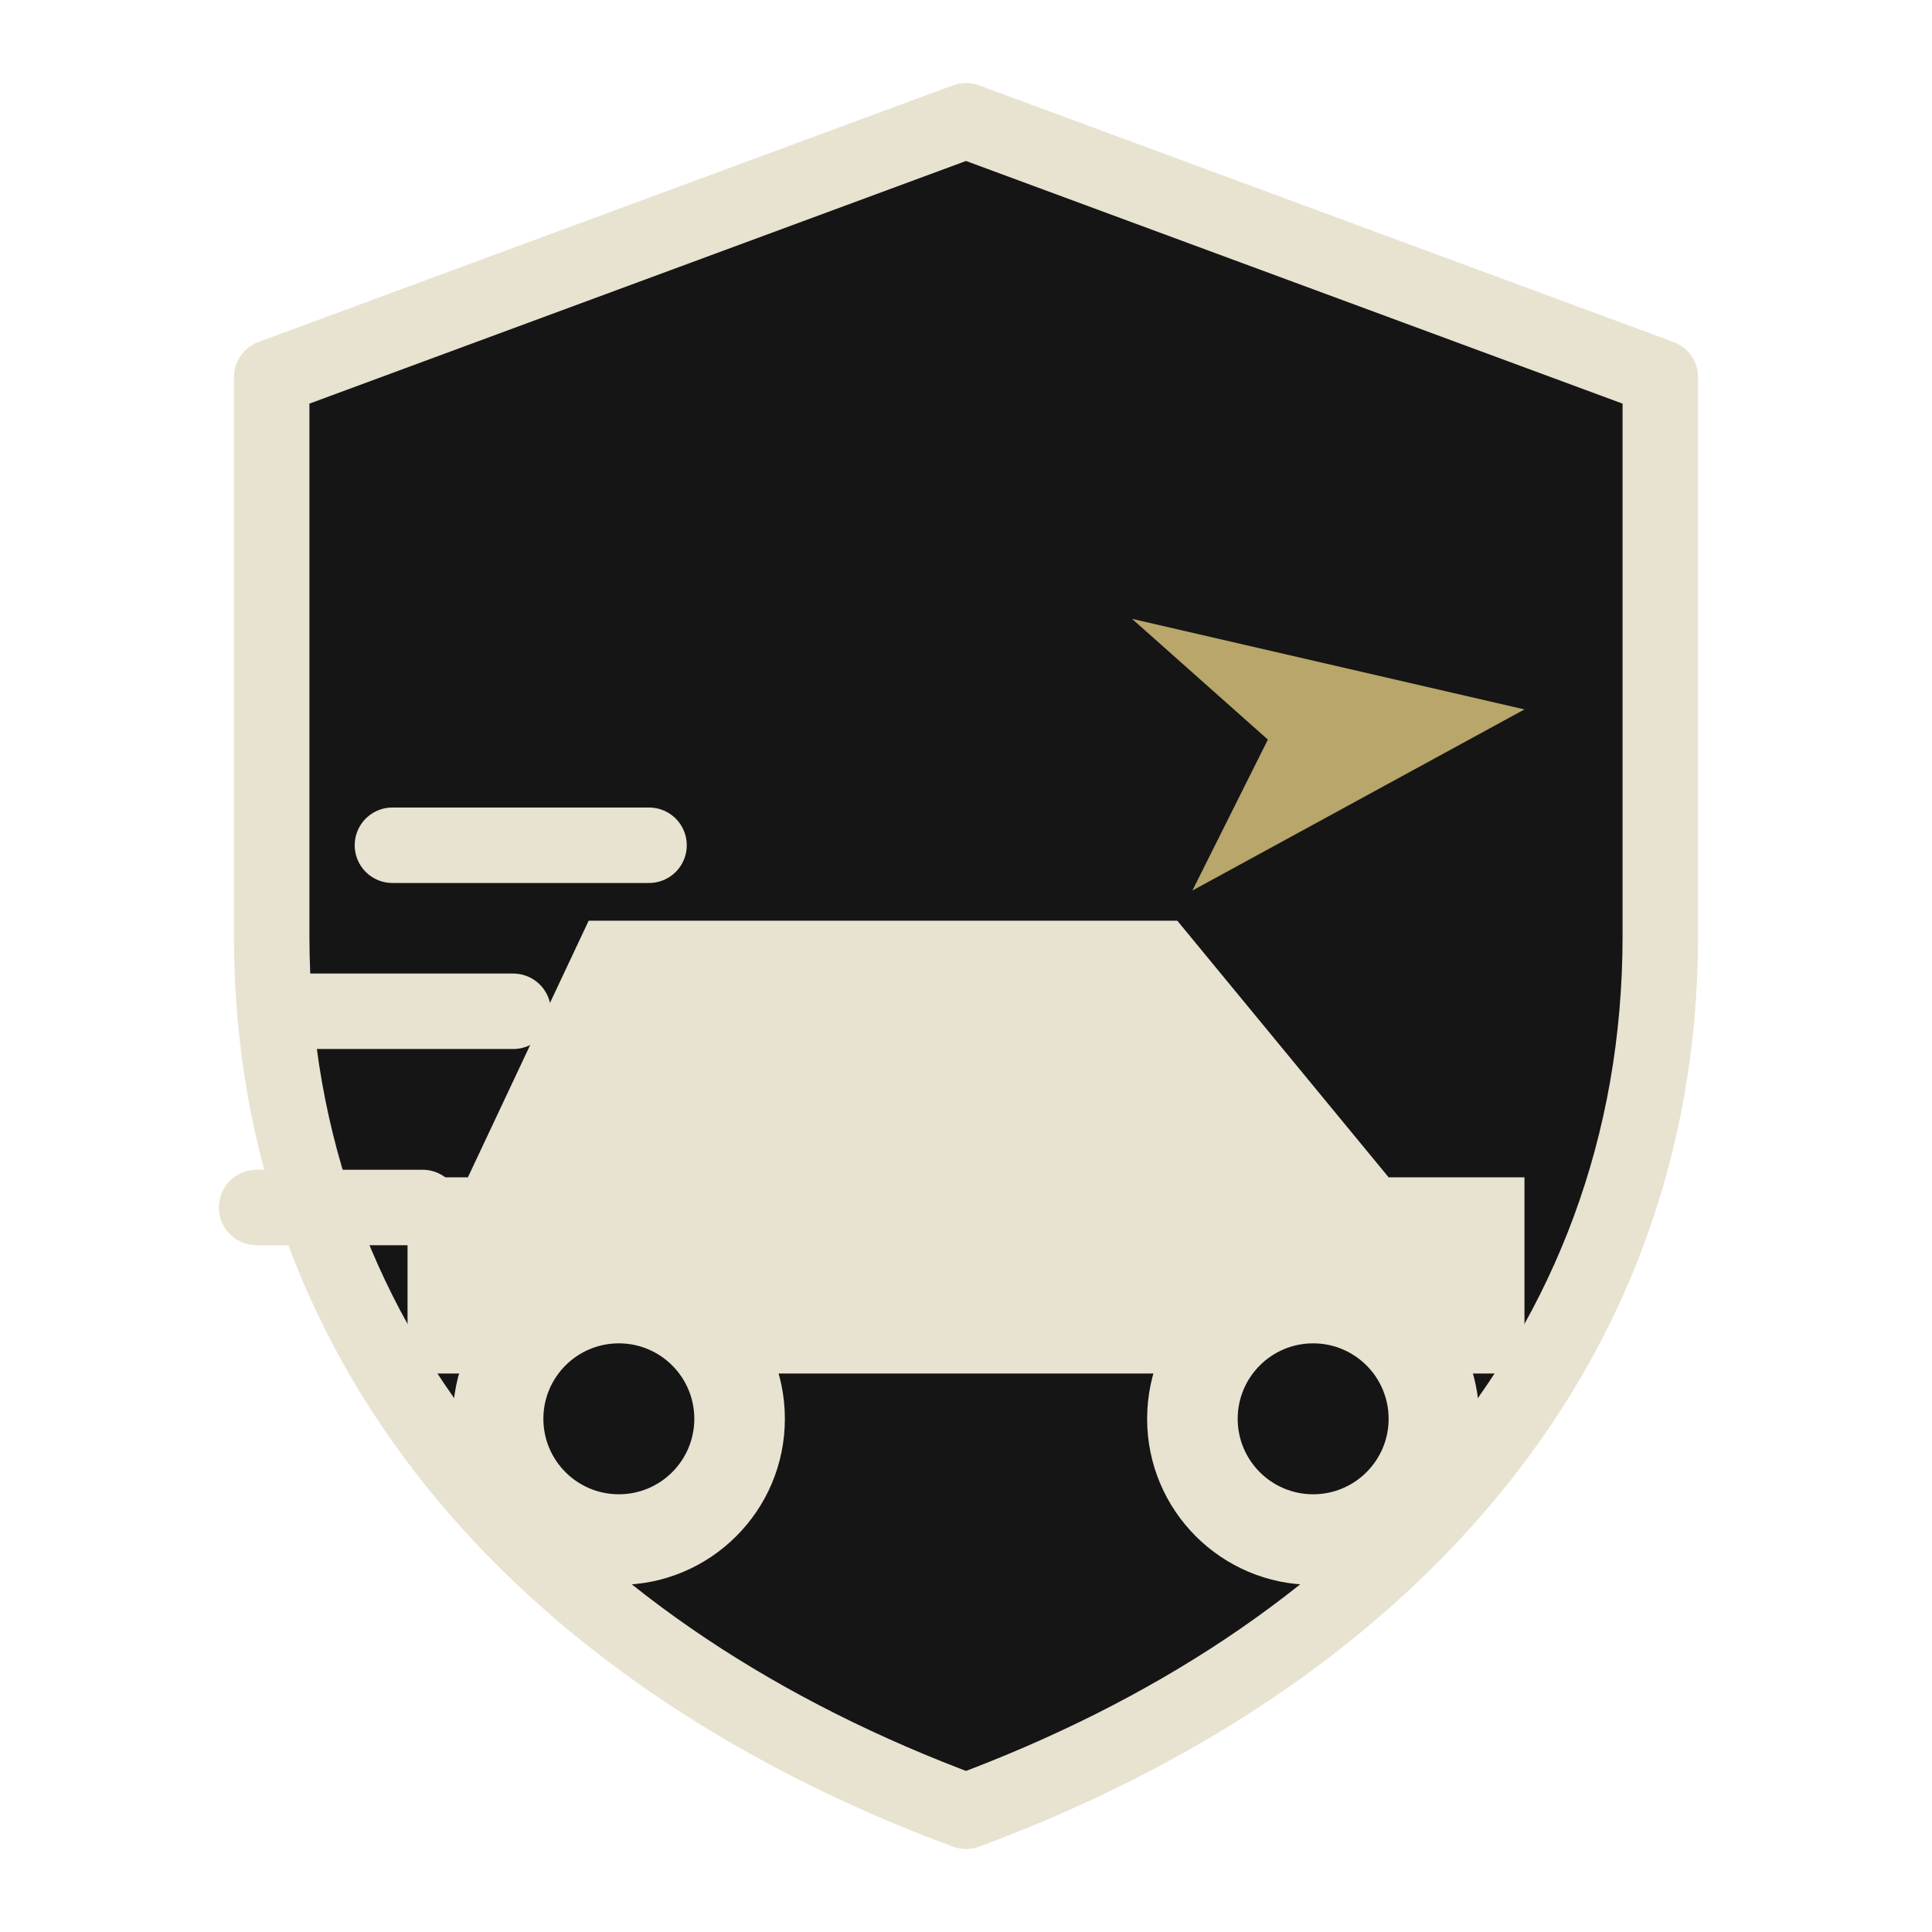
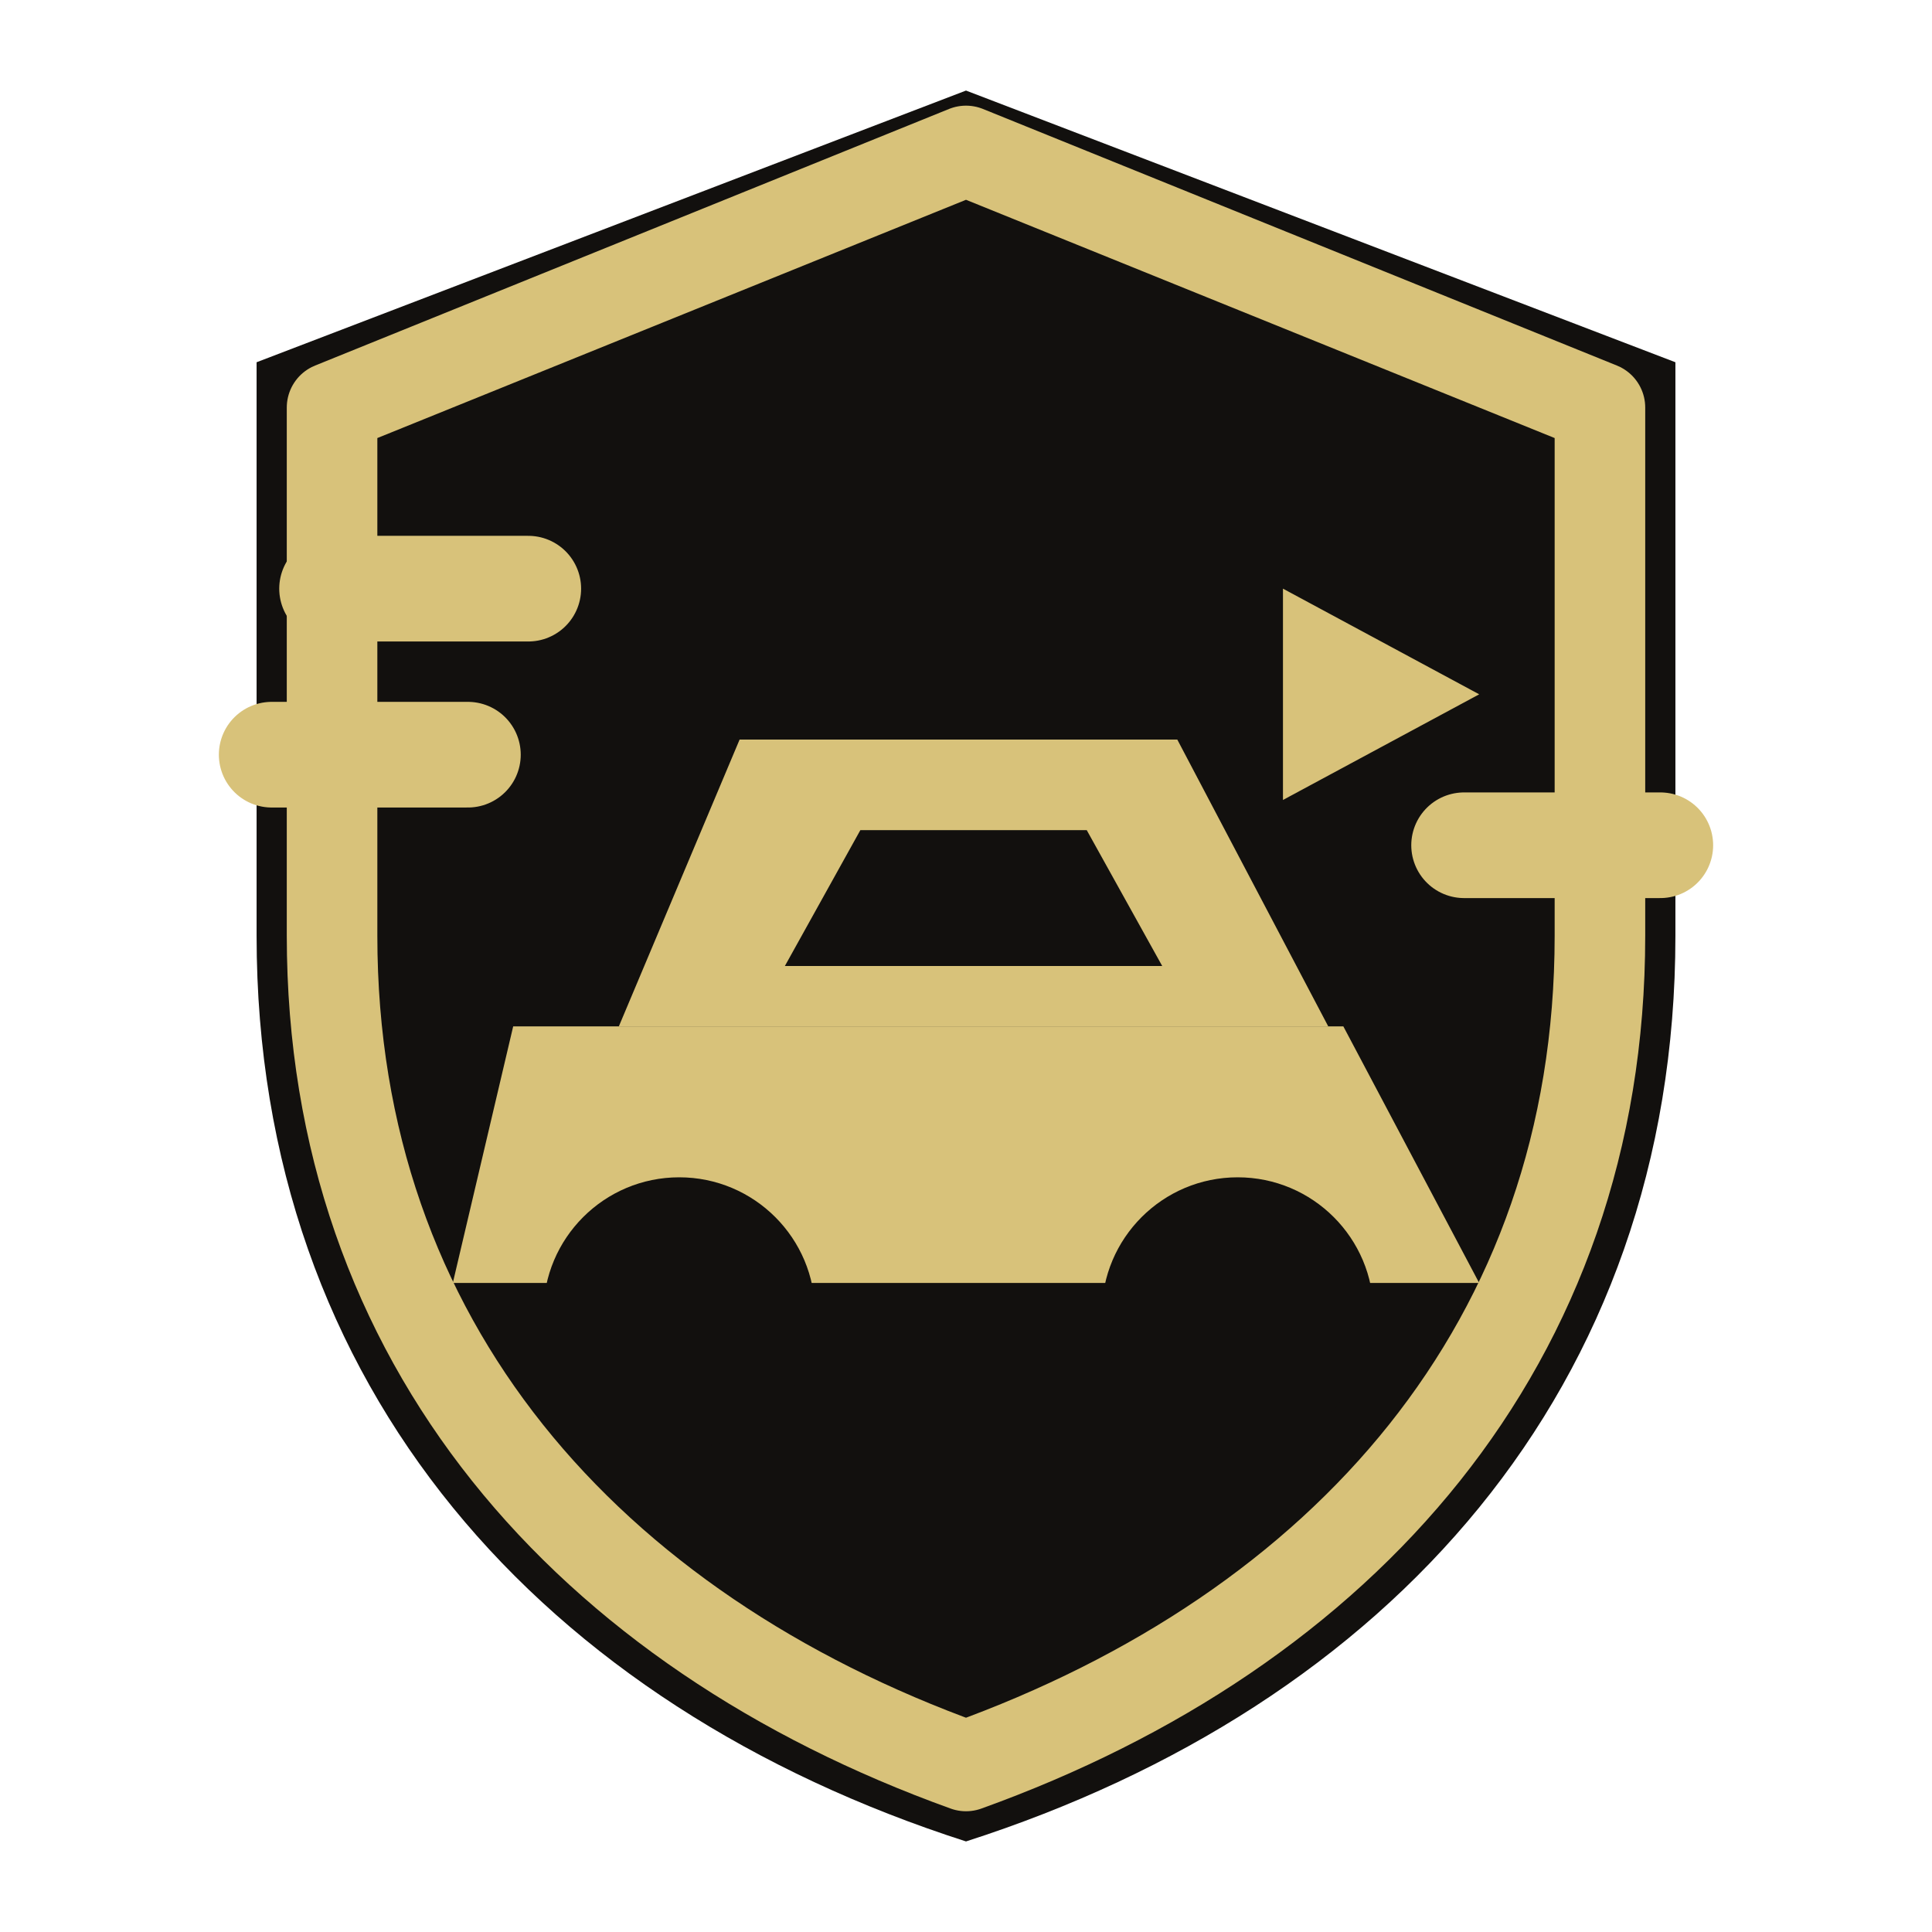
- <svg xmlns="http://www.w3.org/2000/svg" viewBox="0 0 128 128" role="img" aria-label="speed-freek icon">
+ <svg xmlns="http://www.w3.org/2000/svg" viewBox="0 0 128 128" role="img" aria-labelledby="title">
  <defs>
-     <style>.bg{fill:#151515}.fg{fill:#e8e2d0}.st{stroke:#e8e2d0;stroke-width:5;stroke-linecap:round;stroke-linejoin:round;fill:none}.dark{fill:#151515}.acc{fill:#b8a66a}</style>
+     <style>
+     .bg{fill:#12100e;}
+     .ring{fill:none;stroke:#d8c27a;stroke-width:6;stroke-linejoin:round;}
+     .gold{fill:#d8c27a;}
+     .dark{fill:#12100e;}
+     .line{fill:none;stroke:#d8c27a;stroke-width:7;stroke-linecap:round;stroke-linejoin:round;}
+     .thin{fill:none;stroke:#d8c27a;stroke-width:4;stroke-linecap:round;stroke-linejoin:round;}
+     .cut{fill:none;stroke:#12100e;stroke-width:6;stroke-linecap:round;stroke-linejoin:round;}
+   </style>
  </defs>
-   <path class="bg" d="M64 6 112 24v38c0 30-20 50-48 60C36 112 16 92 16 62V24L64 6Z" />
-   <path class="st" d="M64 8 110 25v37c0 28-19 48-46 58-27-10-46-30-46-58V25L64 8Z" />
-   <path class="fg" d="M27 78h74v13H27zM39 61h39l14 17H31l8-17Z" />
-   <circle class="fg" cx="41" cy="94" r="11" />
-   <circle class="fg" cx="87" cy="94" r="11" />
-   <circle class="dark" cx="41" cy="94" r="5" />
-   <circle class="dark" cx="87" cy="94" r="5" />
-   <path class="acc" d="M75 41l26 6-22 12 5-10z" />
-   <path class="st" d="M26 56h17M20 67h14M17 80h11" />
+   <path class="bg" d="M64 6 111 24v38c0 30-19 51-47 60C36 113 17 92 17 62V24L64 6Z" />
+   <path class="ring" d="M64 10 106 27v35c0 27-17 46-42 55-25-9-42-28-42-55V27L64 10Z" />
+   <path class="gold" d="M34 68h55l9 17H30l4-17Z" />
+   <circle class="dark" cx="45" cy="87" r="9" />
+   <circle class="dark" cx="82" cy="87" r="9" />
+   <path class="gold" d="M49 49h29l10 19H41l8-19Z" />
+   <path class="dark" d="M57 55h15l5 9H52z" />
+   <path class="line" d="M31 50H18M35 39H22M97 56h13" />
+   <path class="gold" d="M85 39l13 7-13 7z" />
</svg>
